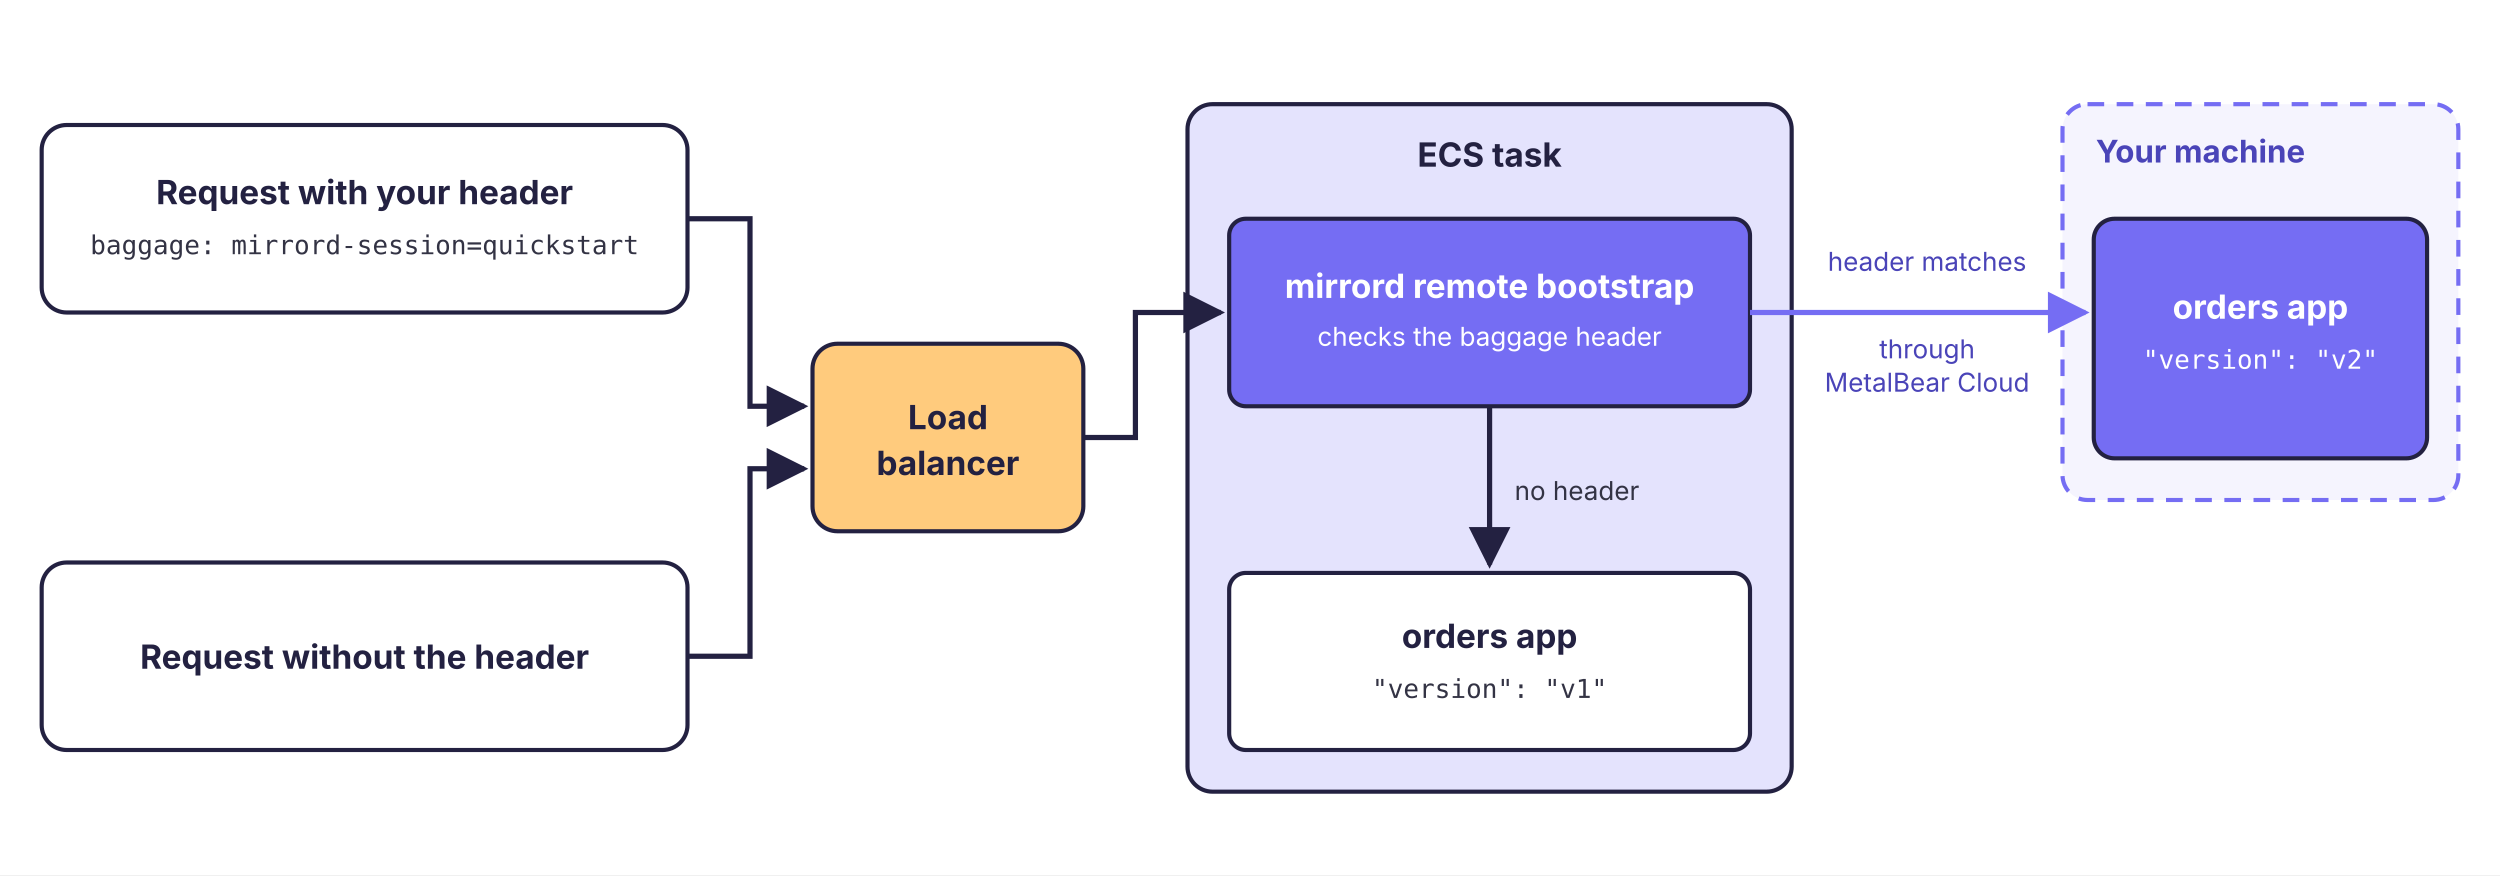
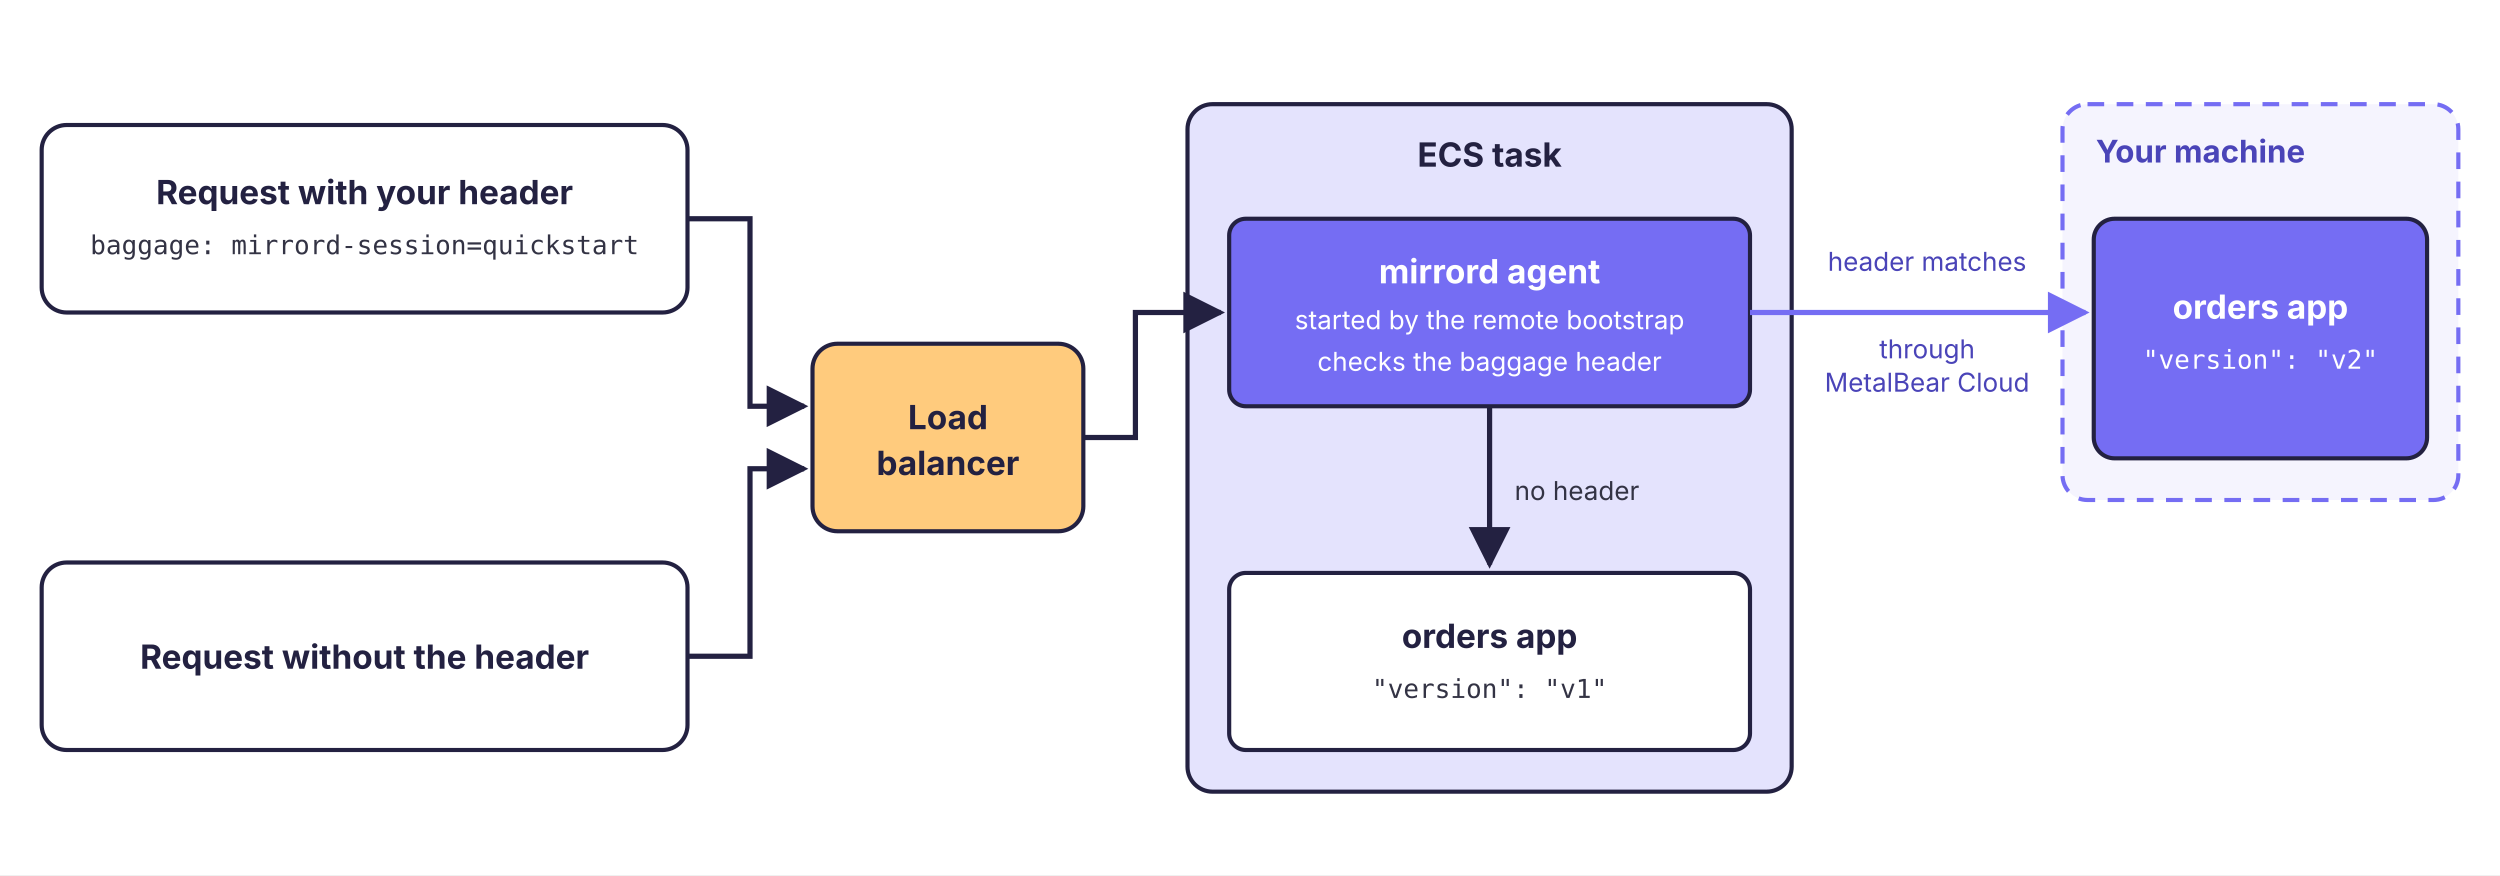
<svg xmlns="http://www.w3.org/2000/svg" viewBox="0 0 1200 420" width="1200" height="420" font-family="Inter, Helvetica, Arial, sans-serif" role="img" aria-labelledby="t d">
  <defs>
    <marker id="arrow" viewBox="0 0 10 10" refX="9" refY="5" markerWidth="8" markerHeight="8" orient="auto-start-reverse">
      <path d="M0 0 L10 5 L0 10 z" fill="#232141" />
    </marker>
    <marker id="arrow-purple" viewBox="0 0 10 10" refX="9" refY="5" markerWidth="8" markerHeight="8" orient="auto-start-reverse">
      <path d="M0 0 L10 5 L0 10 z" fill="#756DF3" />
    </marker>
  </defs>
  <rect x="0" y="0" width="1200" height="420" fill="#ffffff" />
  <rect x="20" y="60" width="310" height="90" rx="12" fill="#ffffff" stroke="#232141" stroke-width="2" />
  <text x="175" y="98" font-size="16" font-weight="700" fill="#232141" text-anchor="middle">Request with your header</text>
  <text x="175" y="122" font-size="12.5" font-family="Menlo, Consolas, monospace" fill="#333344" text-anchor="middle">baggage: mirrord-session=quickstart</text>
  <rect x="20" y="270" width="310" height="90" rx="12" fill="#ffffff" stroke="#232141" stroke-width="2" />
  <text x="175" y="321" font-size="16" font-weight="700" fill="#232141" text-anchor="middle">Request without the header</text>
  <rect x="390" y="165" width="130" height="90" rx="12" fill="#FFCB7D" stroke="#232141" stroke-width="2" />
  <text x="455" y="206" font-size="16" font-weight="700" fill="#232141" text-anchor="middle">Load</text>
  <text x="455" y="228" font-size="16" font-weight="700" fill="#232141" text-anchor="middle">balancer</text>
  <rect x="570" y="50" width="290" height="330" rx="12" fill="#E4E3FD" stroke="#232141" stroke-width="2" />
  <text x="715" y="80" font-size="16" font-weight="700" fill="#232141" text-anchor="middle">ECS task</text>
  <rect x="590" y="105" width="250" height="90" rx="8" fill="#756DF3" stroke="#232141" stroke-width="2" />
-   <text x="715" y="143" font-size="16" font-weight="700" fill="#ffffff" text-anchor="middle">mirrord remote bootstrap</text>
-   <text x="715" y="166" font-size="12.5" fill="#ffffff" text-anchor="middle">checks the baggage header</text>
+   <text x="715" y="136" font-size="16" font-weight="700" fill="#ffffff" text-anchor="middle">mirrord agent</text>
+   <text x="715" y="158" font-size="12.5" fill="#ffffff" text-anchor="middle">started by the remote bootstrap</text>
+   <text x="715" y="178" font-size="12.5" fill="#ffffff" text-anchor="middle">checks the baggage header</text>
  <rect x="590" y="275" width="250" height="85" rx="8" fill="#ffffff" stroke="#232141" stroke-width="2" />
  <text x="715" y="311" font-size="16" font-weight="700" fill="#232141" text-anchor="middle">orders app</text>
  <text x="715" y="335" font-size="12.5" font-family="Menlo, Consolas, monospace" fill="#333344" text-anchor="middle">"version": "v1"</text>
  <text x="727" y="240" font-size="12.5" fill="#333344">no header</text>
  <rect x="990" y="50" width="190" height="190" rx="12" fill="#F5F4FE" stroke="#756DF3" stroke-width="2" stroke-dasharray="8 6" />
  <text x="1006" y="78" font-size="15" font-weight="700" fill="#4a44b8">Your machine</text>
  <rect x="1005" y="105" width="160" height="115" rx="10" fill="#756DF3" stroke="#232141" stroke-width="2" />
  <text x="1085" y="153" font-size="16" font-weight="700" fill="#ffffff" text-anchor="middle">orders app</text>
  <text x="1085" y="177" font-size="12.5" font-family="Menlo, Consolas, monospace" fill="#ffffff" text-anchor="middle">"version": "v2"</text>
  <text x="925" y="130" font-size="12.5" fill="#4a44b8" text-anchor="middle">header matches</text>
  <text x="925" y="172" font-size="12.5" fill="#4a44b8" text-anchor="middle">through</text>
  <text x="925" y="188" font-size="12.5" fill="#4a44b8" text-anchor="middle">MetalBear Cloud</text>
  <polyline points="330,105 360,105 360,195 386,195" fill="none" stroke="#232141" stroke-width="2.5" marker-end="url(#arrow)" />
  <polyline points="330,315 360,315 360,225 386,225" fill="none" stroke="#232141" stroke-width="2.5" marker-end="url(#arrow)" />
  <polyline points="520,210 545,210 545,150 586,150" fill="none" stroke="#232141" stroke-width="2.5" marker-end="url(#arrow)" />
  <line x1="715" y1="195" x2="715" y2="271" stroke="#232141" stroke-width="2.5" marker-end="url(#arrow)" />
  <line x1="840" y1="150" x2="1001" y2="150" stroke="#756DF3" stroke-width="2.5" marker-end="url(#arrow-purple)" />
</svg>
